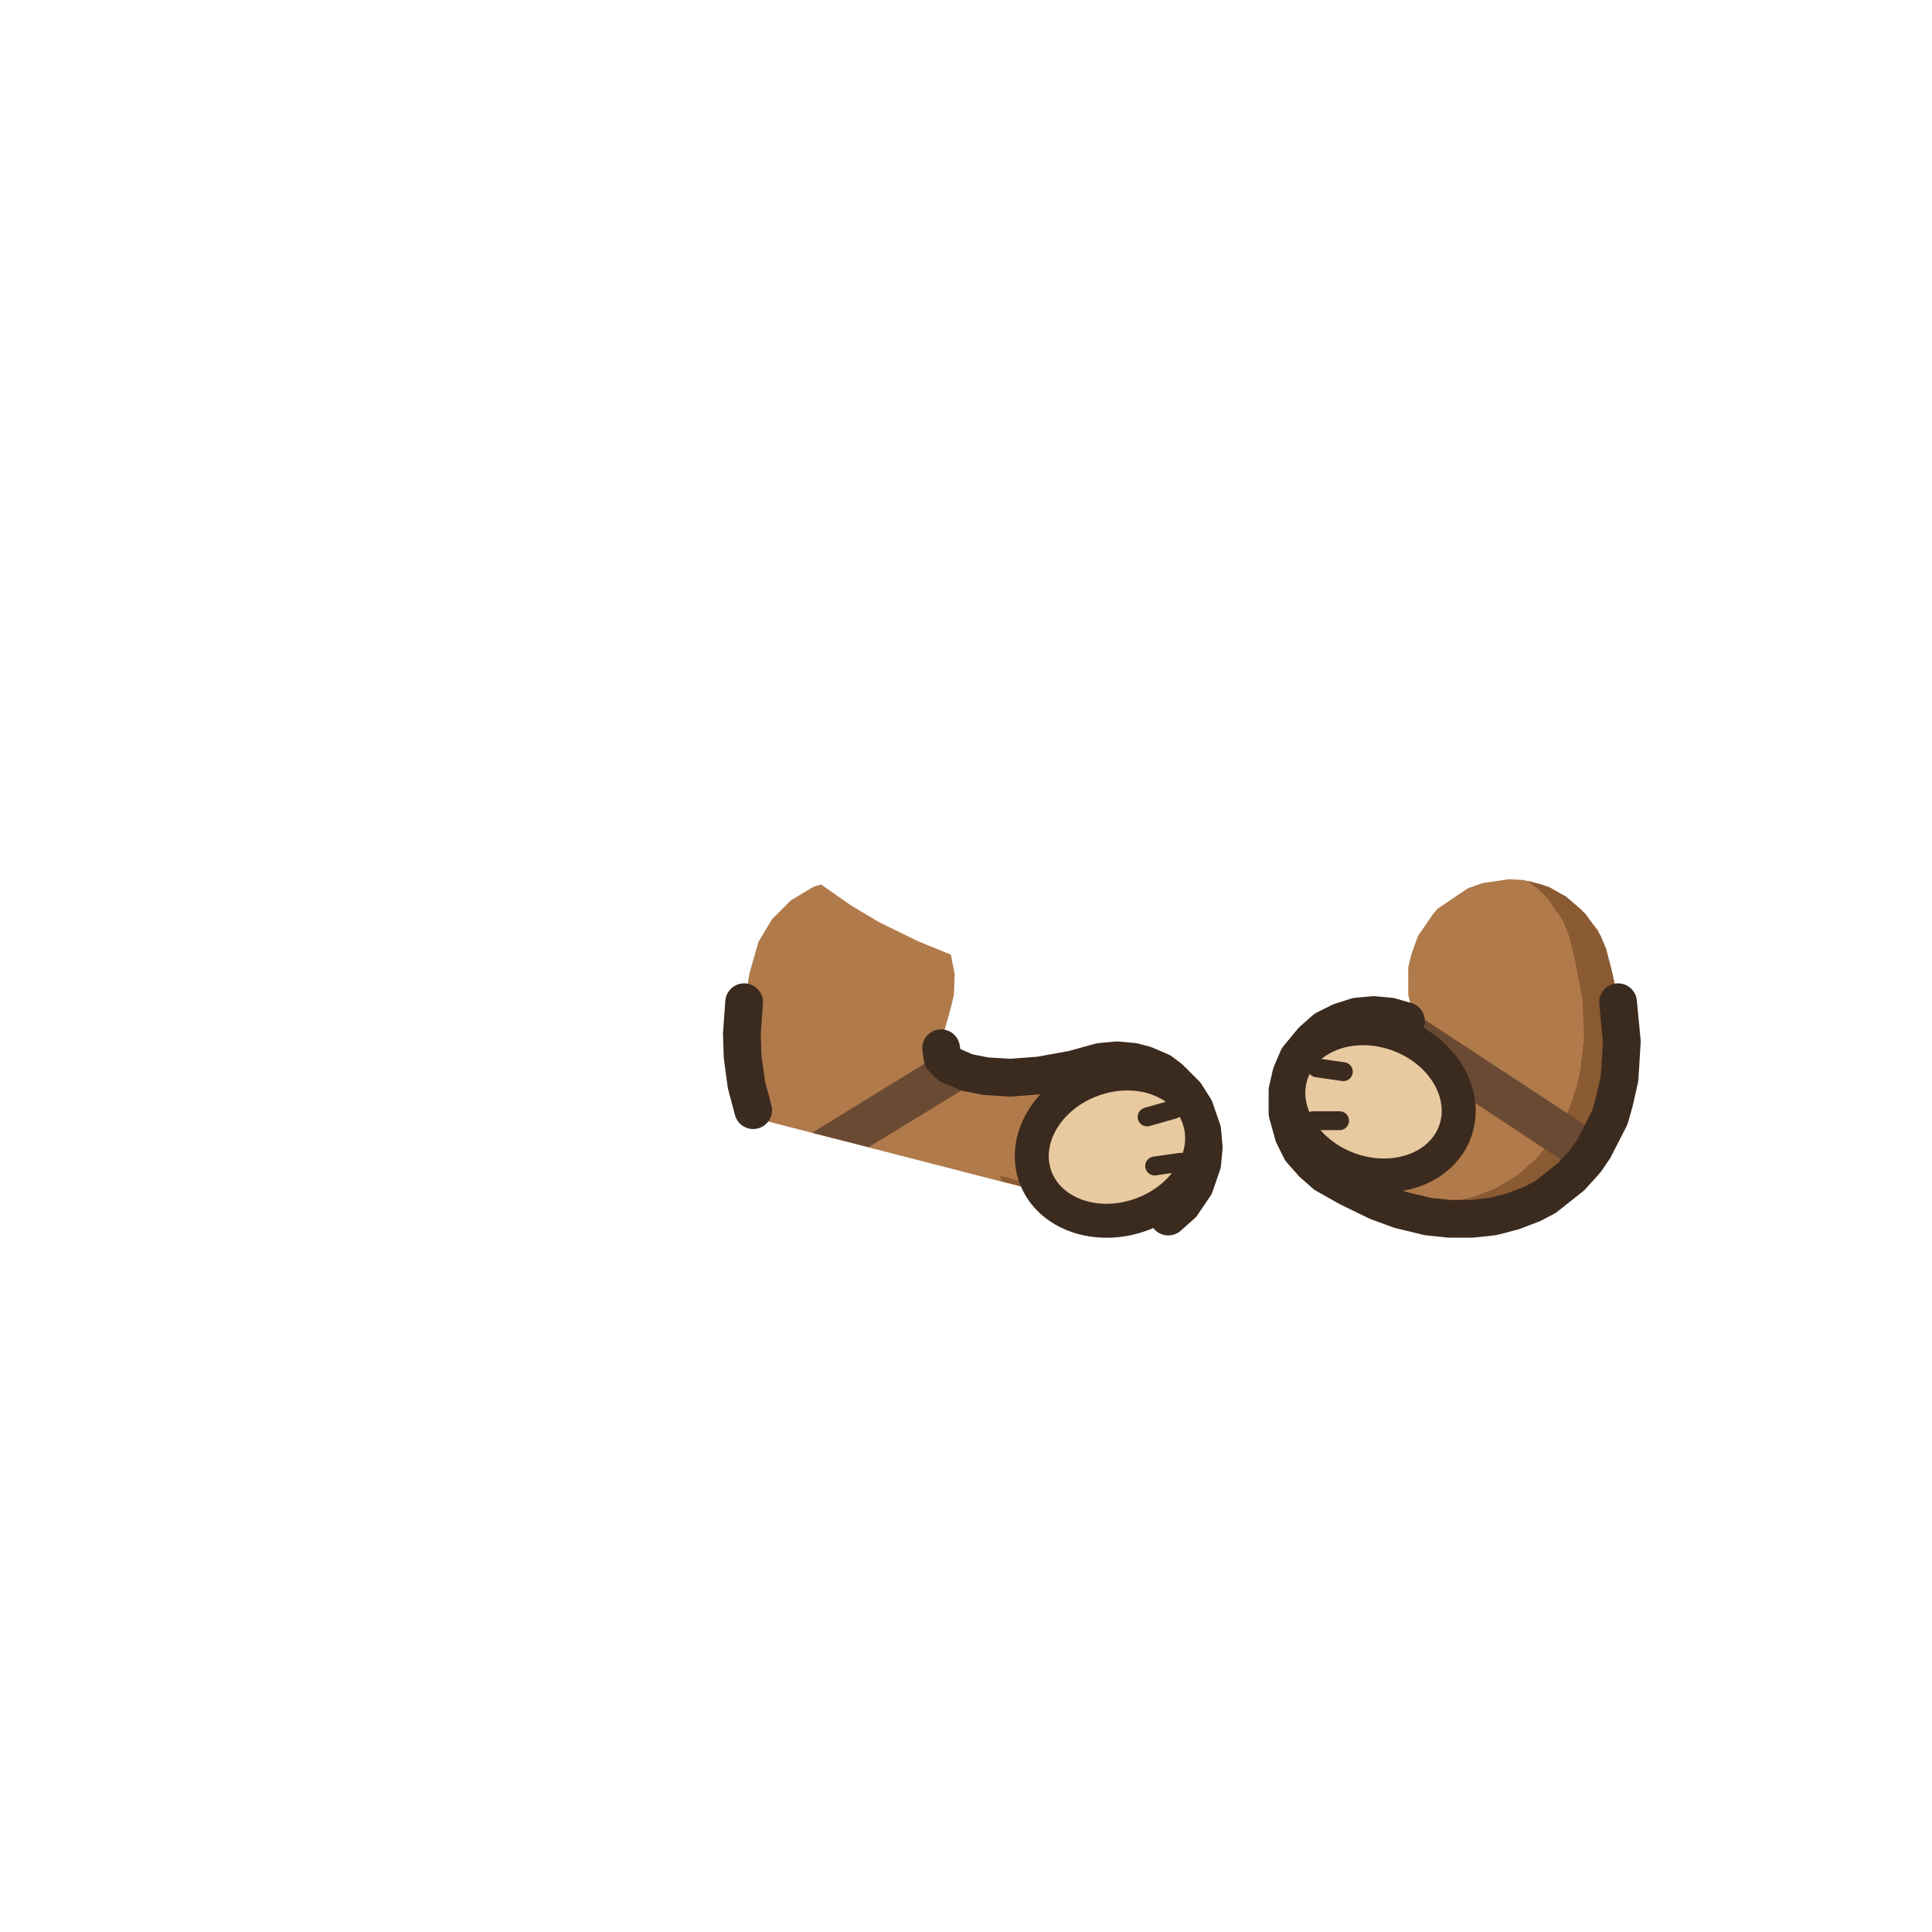
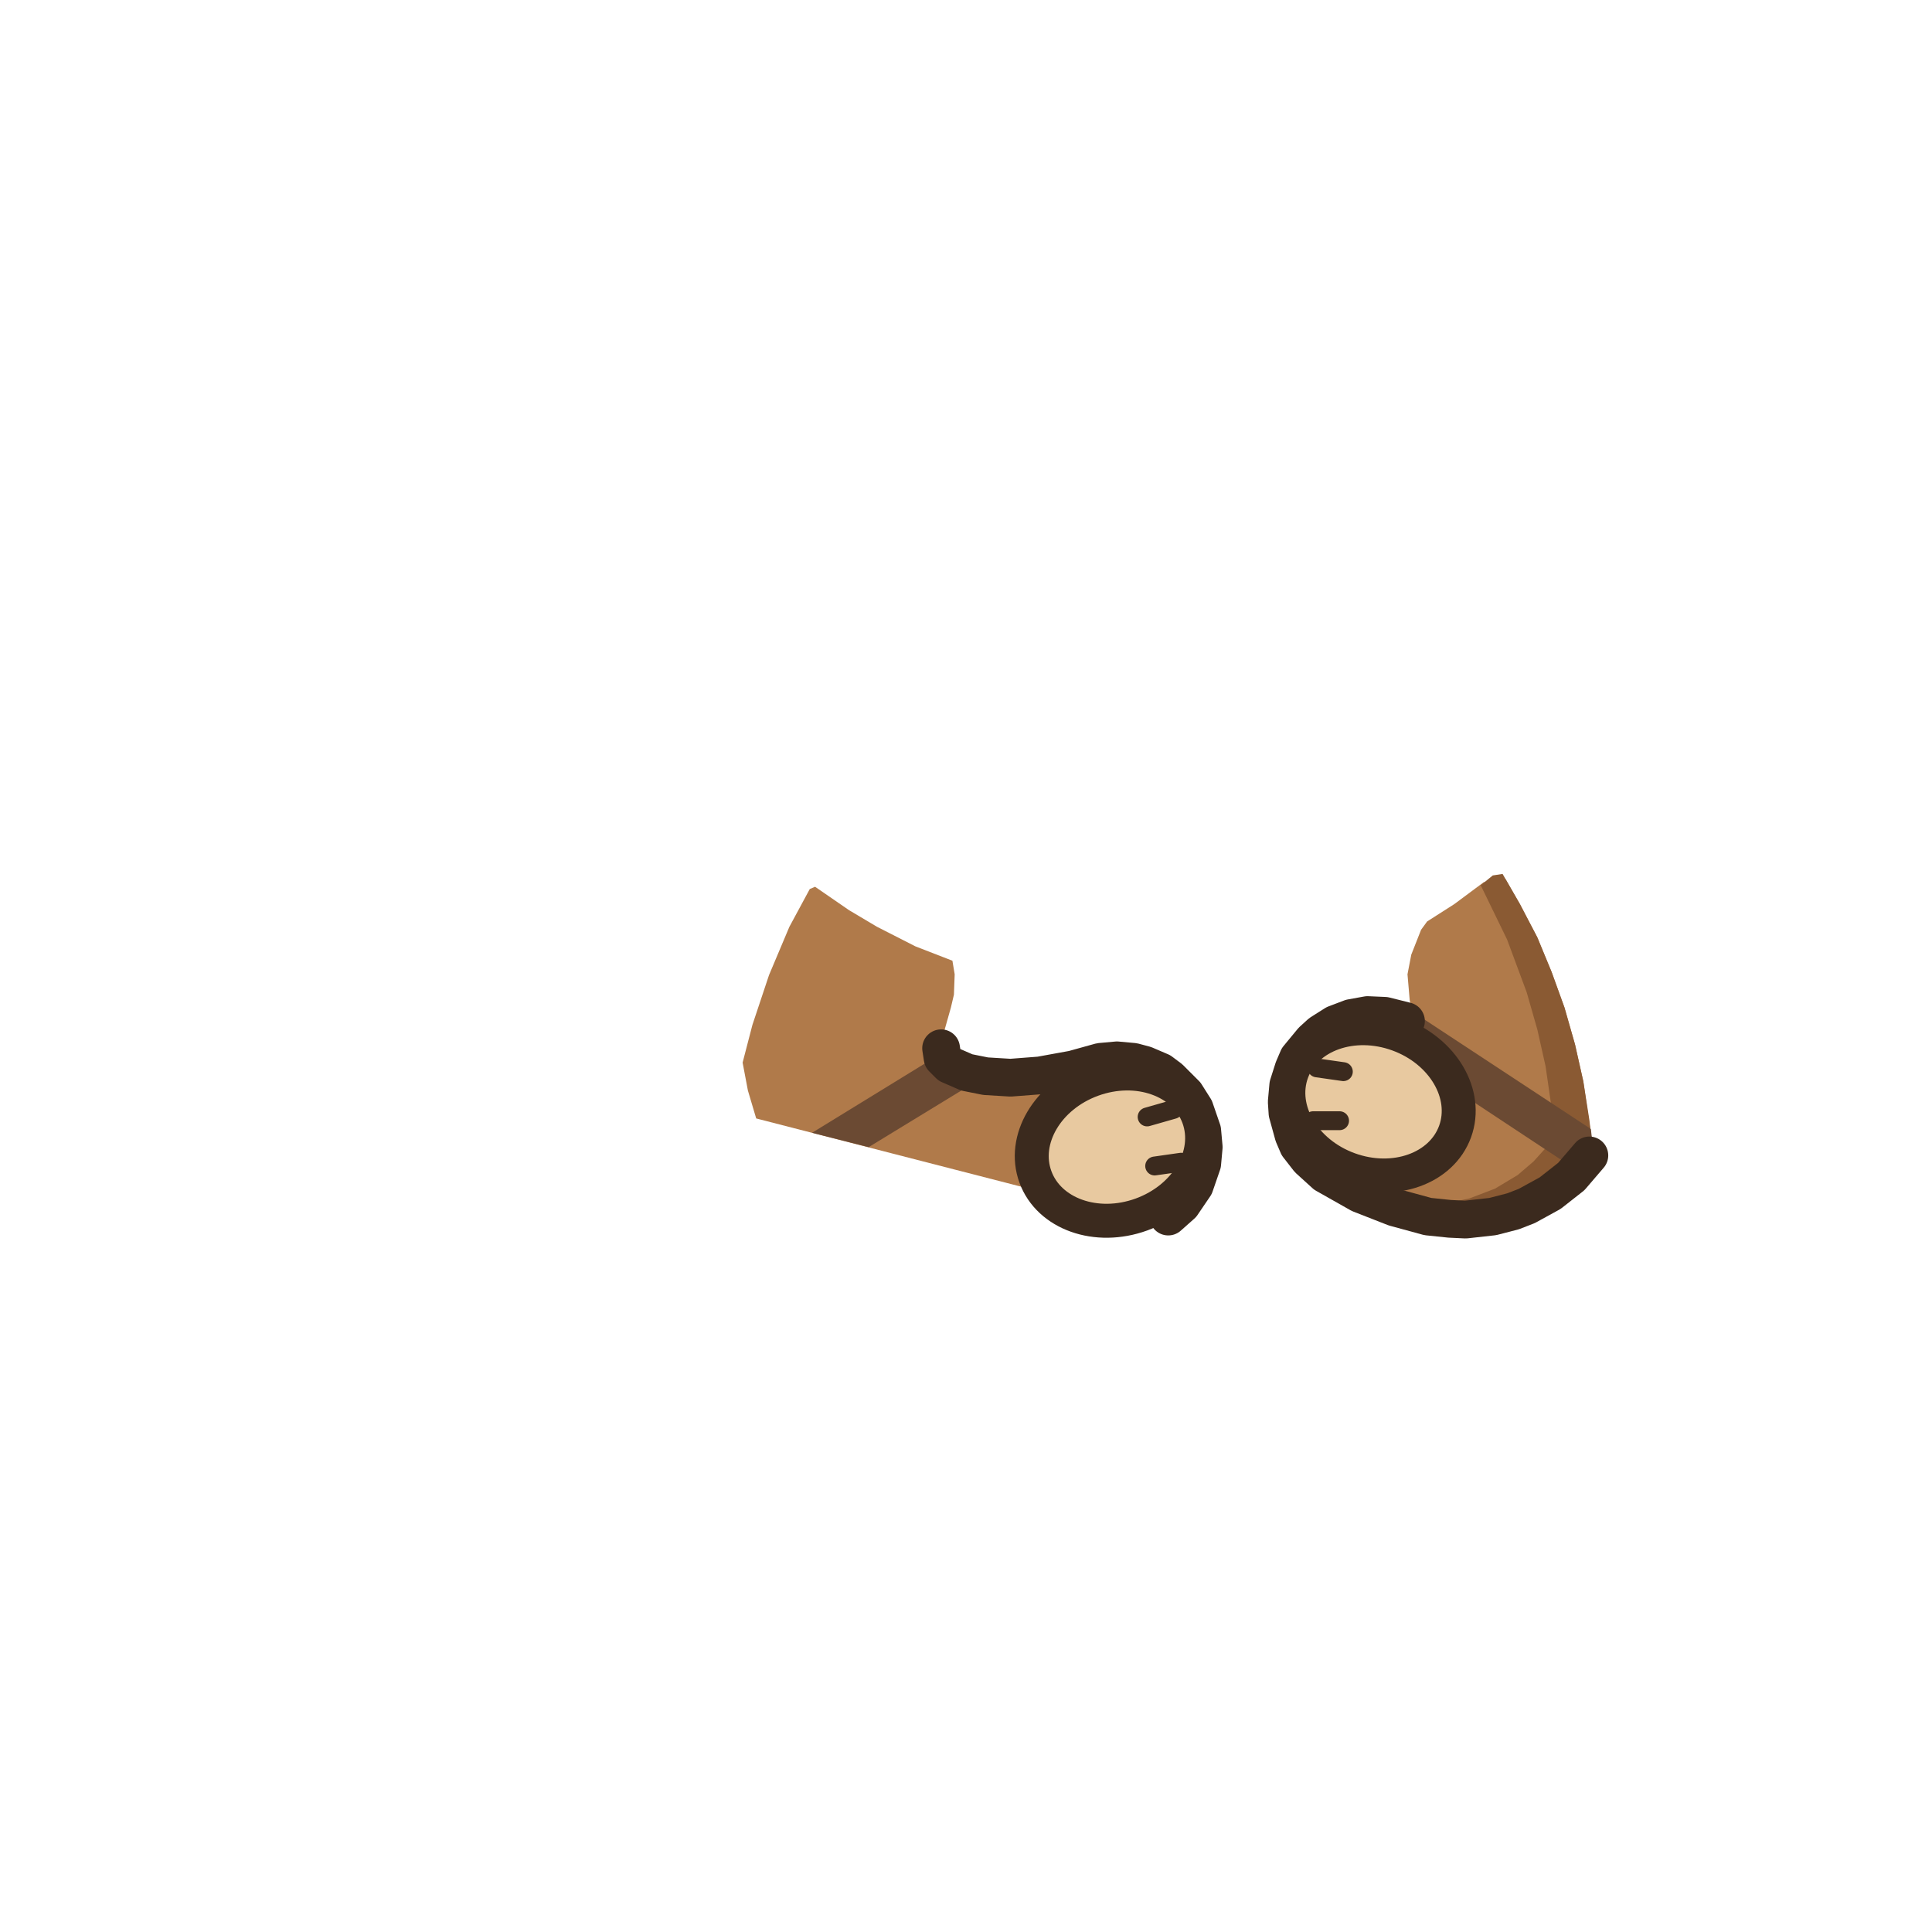
<svg xmlns="http://www.w3.org/2000/svg" viewBox="0 0 256 256">
-   <path d="M107.8 117.5 L104.8 119.3 L102.3 121.8 L100.5 124.8 L99.3 129 L98.5 133.9 L98.3 137 L98.4 140 L98.9 143.7 L100.2 148.2 L153.8 162 L155.6 160.6 L156.6 159.6 L158 157.8 L158.9 155.7 L159.4 153.5 L159.5 151.2 L159.1 149 L158.3 146.9 L157.1 145 L155.6 143.4 L153.8 142 L152.4 141.4 L150.2 140.7 L148.8 140.5 L145.8 140.7 L142.2 141.7 L137.8 142.5 L133.9 142.8 L129.3 142.4 L126.4 141.4 L125 140.4 L124.7 139 L124.9 137.4 L126 133.5 L126.4 131.8 L126.5 129.1 L126 126.5 L121.6 124.7 L116.5 122.2 L112.8 120 L108.8 117.2Z" fill="#B07A4A" />
-   <path d="M153.8 162 L155.6 160.6 L156.6 159.6 L158.3 157.1 L159.3 154.2 L159.5 152 L159.4 150.5 L158.6 147.6 L158 146.2 L156.6 144.4 L155 142.9 L153.8 142 L151 140.9 L149.6 140.6 L151.6 142.4 L153.3 144.9 L154.3 147.8 L154.5 150.8 L154.1 153 L153.3 155.1 L151.6 157.6 L150 159.1 L148.8 160 L132.5 155.8 L132.7 156.5Z" fill="#8A5A33" />
+   <path d="M107.3 117.8 L104.6 122.8 L101.9 129.2 L99.7 135.8 L98.4 140.8 L99.1 144.5 L100.2 148.2 L153.8 162 L155.6 160.6 L157.1 159 L158.3 157.1 L159.1 155 L159.5 152.8 L159.4 150.5 L158.9 148.3 L158 146.2 L156.6 144.4 L155 142.9 L152.4 141.4 L150.2 140.7 L148.8 140.5 L145.8 140.7 L142.2 141.7 L137.8 142.5 L133.9 142.8 L129.3 142.4 L126.4 141.4 L125 140.4 L124.7 139 L124.9 137.4 L126 133.5 L126.4 131.8 L126.5 129.1 L126.2 127.3 L121.3 125.4 L116.2 122.8 L112.5 120.6 L108 117.5Z" fill="#B07A4A" />
+   <path d="M154.7 162.2 L156.6 160.6 L158.1 158.8 L159.6 155.9 L160 154.4 L160.2 152 L160.1 150.4 L159.6 148.1 L158.9 146.6 L157.7 144.6 L155.4 142.3 L154.1 141.4 L151.9 140.5 L150.4 140 L148.3 139.8 L150 140.9 L151.1 141.9 L153 144.2 L154.1 147 L154.5 150 L154.1 153 L153 155.8 L151.6 157.6 L150.6 158.6 L148.8 160 L148.5 159.9 L148.4 160.6Z" fill="#8A5A33" />
  <path d="M130.5 142.6 L128.1 142.1 L126.4 141.4 L125.2 140.5 L124.7 139.6 L107.6 150.1 L115.1 152Z" fill="#6B4A33" />
-   <path d="M98.6 132.8 L98.3 137 L98.4 140 L98.9 143.7 L99.8 147.1M154.8 161.2 L156.6 159.6 L158.3 157.1 L159.3 154.2 L159.5 152 L159.3 149.8 L158.3 146.9 L157.1 145 L155 142.9 L153.8 142 L151.7 141.1 L150.2 140.7 L148 140.5 L145.8 140.7 L142.2 141.7 L137.8 142.5 L133.9 142.8 L130.6 142.6 L128.1 142.1 L125.8 141.1 L124.9 140.2 L124.7 138.9" fill="none" stroke="#3B2A1E" stroke-width="5" stroke-linecap="round" stroke-linejoin="round" />
-   <path d="M177.6 135.4 L175.6 136.4 L173.9 137.9 L172.4 139.6 L171.7 140.9 L171.1 142.3 L170.6 144.5 L170.5 146.8 L170.9 149 L171.4 150.4 L172.4 152.4 L173.9 154.1 L175 155.1 L180.2 158.2 L184.8 160 L190 161.3 L194.2 161.6 L197 161.3 L199.7 160.8 L203.1 159.5 L206.1 157.7 L207.6 156.5 L209.6 154.5 L211.7 151.5 L213 148.8 L213.7 146.8 L214.6 142.9 L214.8 140.5 L214.9 137.1 L214.3 131.6 L212.8 125.7 L211.7 123.2 L209.5 120.5 L207.5 118.8 L204.3 117.2 L201.8 116.6 L200 116.5 L196.5 117 L194.5 117.7 L190.5 120.4 L189.9 121.1 L187.9 124 L187 126.5 L186.6 128.2 L186.6 131.8 L187 133.5 L187.8 136 L185 134.9 L182.8 134.5 L180.5 134.6Z" fill="#B07A4A" />
-   <path d="M180.3 158.2 L184.8 160 L190 161.3 L194.2 161.6 L197.8 161.2 L200.5 160.5 L202.3 159.8 L205.4 158.1 L208.2 155.9 L210.1 153.8 L211.2 152.2 L213 148.8 L213.9 146 L214.4 143.8 L214.9 139.7 L214.7 134.5 L213.6 128.7 L212.8 125.7 L212.1 124 L210.1 121.1 L207.5 118.8 L205.2 117.5 L202.4 116.7 L203.9 117.9 L205.1 119.1 L207.1 122 L207.8 123.7 L208.6 126.7 L209.7 132.5 L209.9 137.7 L209.4 141.8 L208.9 144 L208 146.8 L206.2 150.2 L203.8 153.3 L201.1 155.7 L198.1 157.5 L195.5 158.5 L192.8 159.2 L189.2 159.6 L185 159.3Z" fill="#8A5A33" />
-   <path d="M188 134.6 L187.2 134.3 L187.8 136 L185 134.9 L184.6 135.3 L184 136.3 L183.9 137.4 L184.3 138.4 L184.8 139.1 L209 155.1 L210.6 153.1 L212.2 150.5Z" fill="#6B4A33" />
-   <path d="M177.6 135.4 L175.6 136.4 L173.9 137.9 L172 140.2 L171.1 142.3 L170.6 144.5 L170.6 147.5 L171.4 150.4 L172.4 152.4 L173.9 154.1 L175.6 155.6 L178.6 157.3 L182.5 159.2 L185.5 160.3 L189.2 161.2 L192.1 161.5 L195 161.5 L197.8 161.2 L200.5 160.5 L203.1 159.5 L204.8 158.6 L208.2 155.9 L210.1 153.8 L211.2 152.2 L213.3 148.1 L213.9 146 L214.6 142.9 L214.9 138 L214.4 132.8M186.3 135.3 L184.2 134.7 L182 134.5 L179.8 134.7 L177.6 135.4" fill="none" stroke="#3B2A1E" stroke-width="5" stroke-linecap="round" stroke-linejoin="round" />
+   <path d="M154.8 161.2 L156.6 159.6 L158.3 157.1 L159.3 154.2 L159.5 152 L159.3 149.8 L158.3 146.9 L157.1 145 L155 142.9 L153.8 142 L151.7 141.1 L150.2 140.7 L148 140.5 L145.8 140.7 L142.2 141.7 L137.8 142.5 L133.9 142.8 L130.6 142.6 L128.1 142.1 L125.8 141.1 L124.9 140.2 L124.7 138.9" fill="none" stroke="#3B2A1E" stroke-width="5" stroke-linecap="round" stroke-linejoin="round" />
+   <path d="M176.9 135.7 L175 136.9 L173.9 137.9 L172 140.2 L171.4 141.6 L170.7 143.8 L170.5 146 L170.6 147.5 L171.4 150.4 L172 151.8 L173.4 153.6 L175.6 155.6 L180.2 158.2 L184.8 160 L189.2 161.2 L192.1 161.5 L194.2 161.6 L197.8 161.2 L200.5 160.5 L202.3 159.8 L205.4 158.1 L208.2 155.9 L210.1 153.8 L211.1 152.3 L209.8 143.3 L208.7 138.4 L207.3 133.5 L205.6 128.8 L203.7 124.2 L201.4 119.8 L199.5 116.5 L196.6 116.9 L192.7 119.8 L189.1 122.1 L188.3 123.2 L187 126.5 L186.5 129.1 L186.8 132.6 L187.8 136 L185 134.9 L182 134.5 L179.8 134.7Z" fill="#B07A4A" />
+   <path d="M177.6 157.6 L182.3 159.9 L187.6 161.6 L192.1 162.2 L195 162.2 L197.1 162 L200.8 161.2 L203.4 160.1 L205.1 159.2 L208.7 156.4 L211.2 153.4 L210.6 148.4 L209.8 143.3 L208.7 138.4 L207.3 133.5 L205.6 128.8 L203.7 124.2 L201.4 119.8 L199.1 115.8 L197.8 116 L196.2 117.3 L199.7 124.5 L202.3 131.5 L203.7 136.4 L204.8 141.3 L206.1 150.3 L205.1 151.8 L203.2 153.9 L201.1 155.7 L198.1 157.5 L194.7 158.8 L192.8 159.2 L190 159.5 L187.1 159.5 L185 159.3 L179.8 158 L175.3 156.2Z" fill="#8A5A33" />
+   <path d="M188 134.6 L187.2 134.3 L187.8 136 L185 134.9 L184.6 135.3 L184 136.3 L183.9 137.4 L184.3 138.4 L184.8 139.1 L209 155.1 L211.1 152.3 L210.8 149.6Z" fill="#6B4A33" />
+   <path d="M176.9 135.7 L175 136.9 L173.9 137.9 L172 140.2 L171.4 141.6 L170.7 143.8 L170.5 146 L170.6 147.5 L171.4 150.4 L172 151.8 L173.4 153.6 L175.6 155.6 L180.2 158.2 L184.8 160 L189.2 161.2 L192.1 161.5 L194.2 161.6 L197.8 161.2 L200.5 160.5 L202.3 159.8 L205.4 158.1 L208.2 155.9 L210.6 153.1M186.3 135.3 L183.5 134.6 L181.2 134.5 L179 134.9 L176.9 135.7" fill="none" stroke="#3B2A1E" stroke-width="5" stroke-linecap="round" stroke-linejoin="round" />
  <ellipse cx="148" cy="152" rx="11.5" ry="9.5" transform="rotate(-20 148 152)" fill="#E8C9A0" stroke="#3B2A1E" stroke-width="4.5" />
  <ellipse cx="182" cy="146" rx="11.5" ry="9.5" transform="rotate(20 182 146)" fill="#E8C9A0" stroke="#3B2A1E" stroke-width="4.5" />
  <path d="M152 148 L155.5 147 M153 154.5 L156.5 154 M178 142 L174.5 141.5 M177.5 148.5 L174 148.5" fill="none" stroke="#3B2A1E" stroke-width="2.5" stroke-linecap="round" stroke-linejoin="round" />
</svg>
